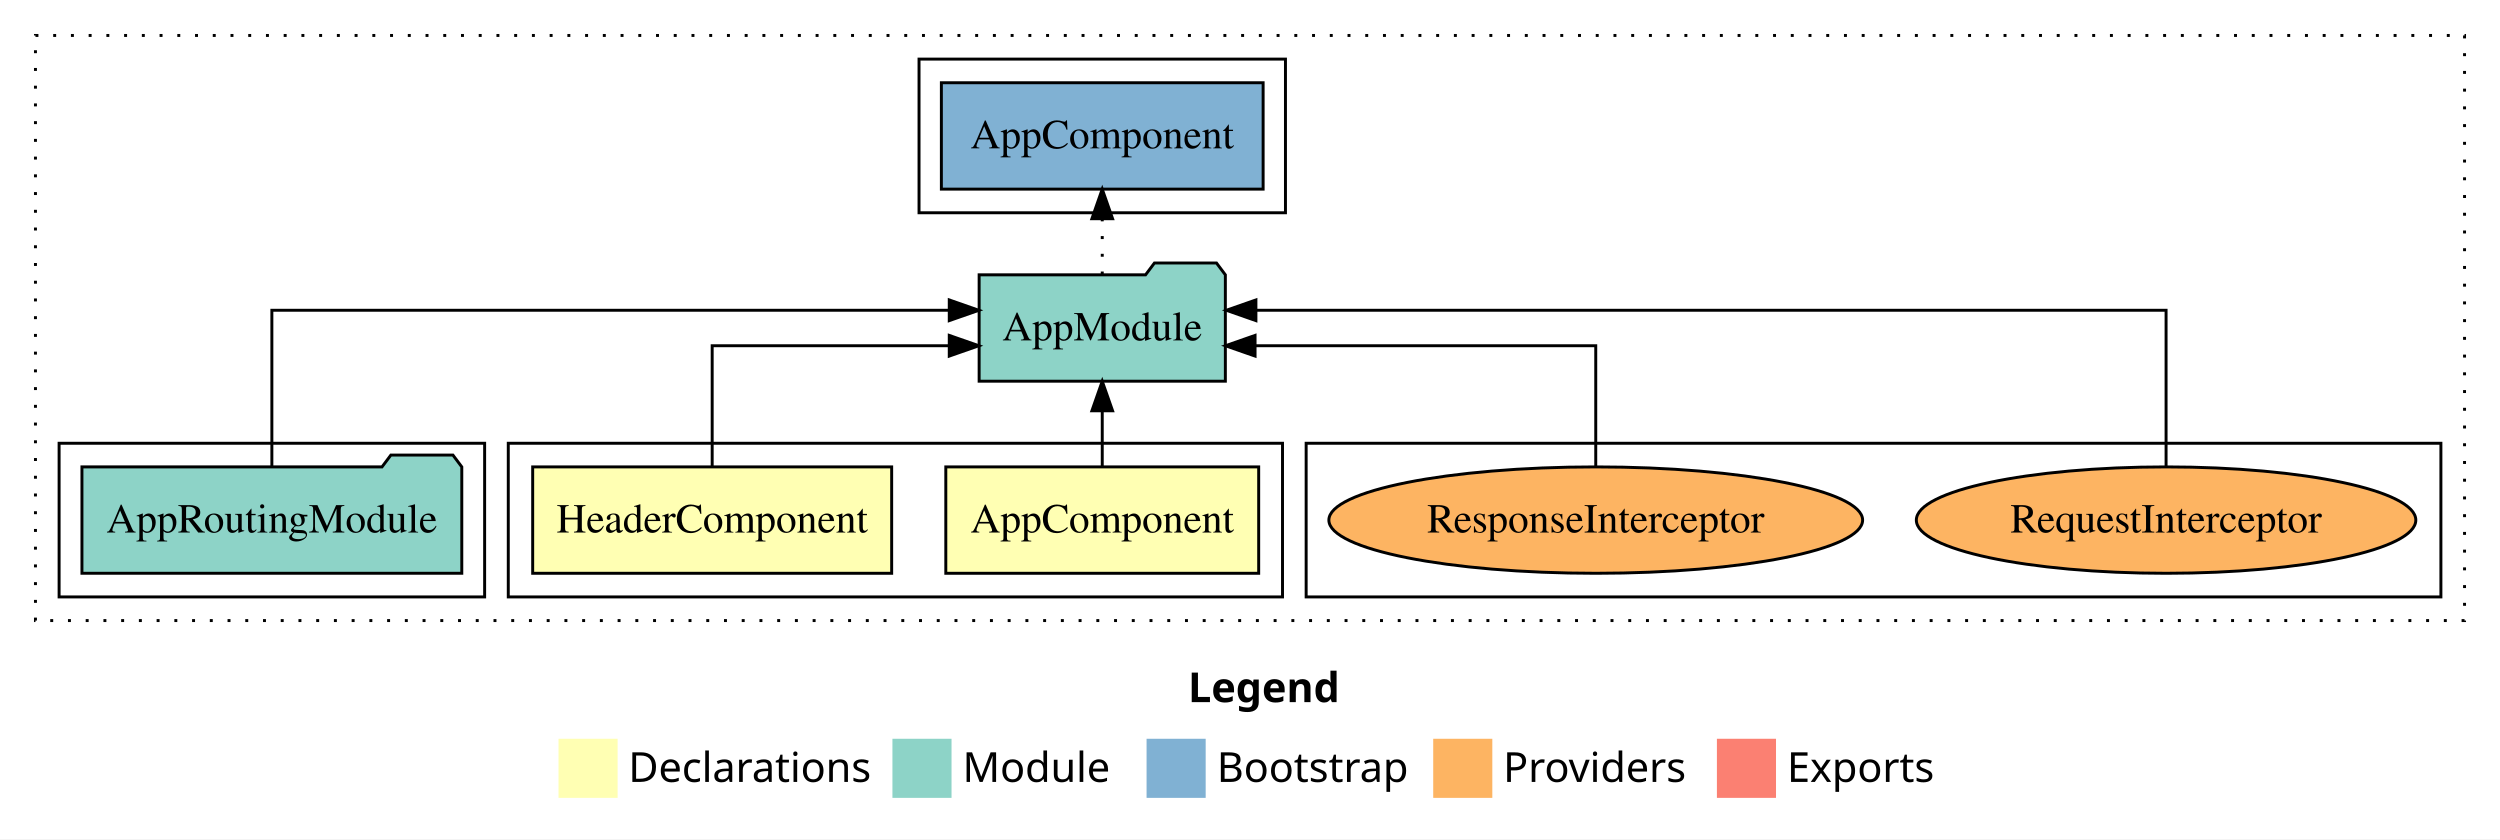
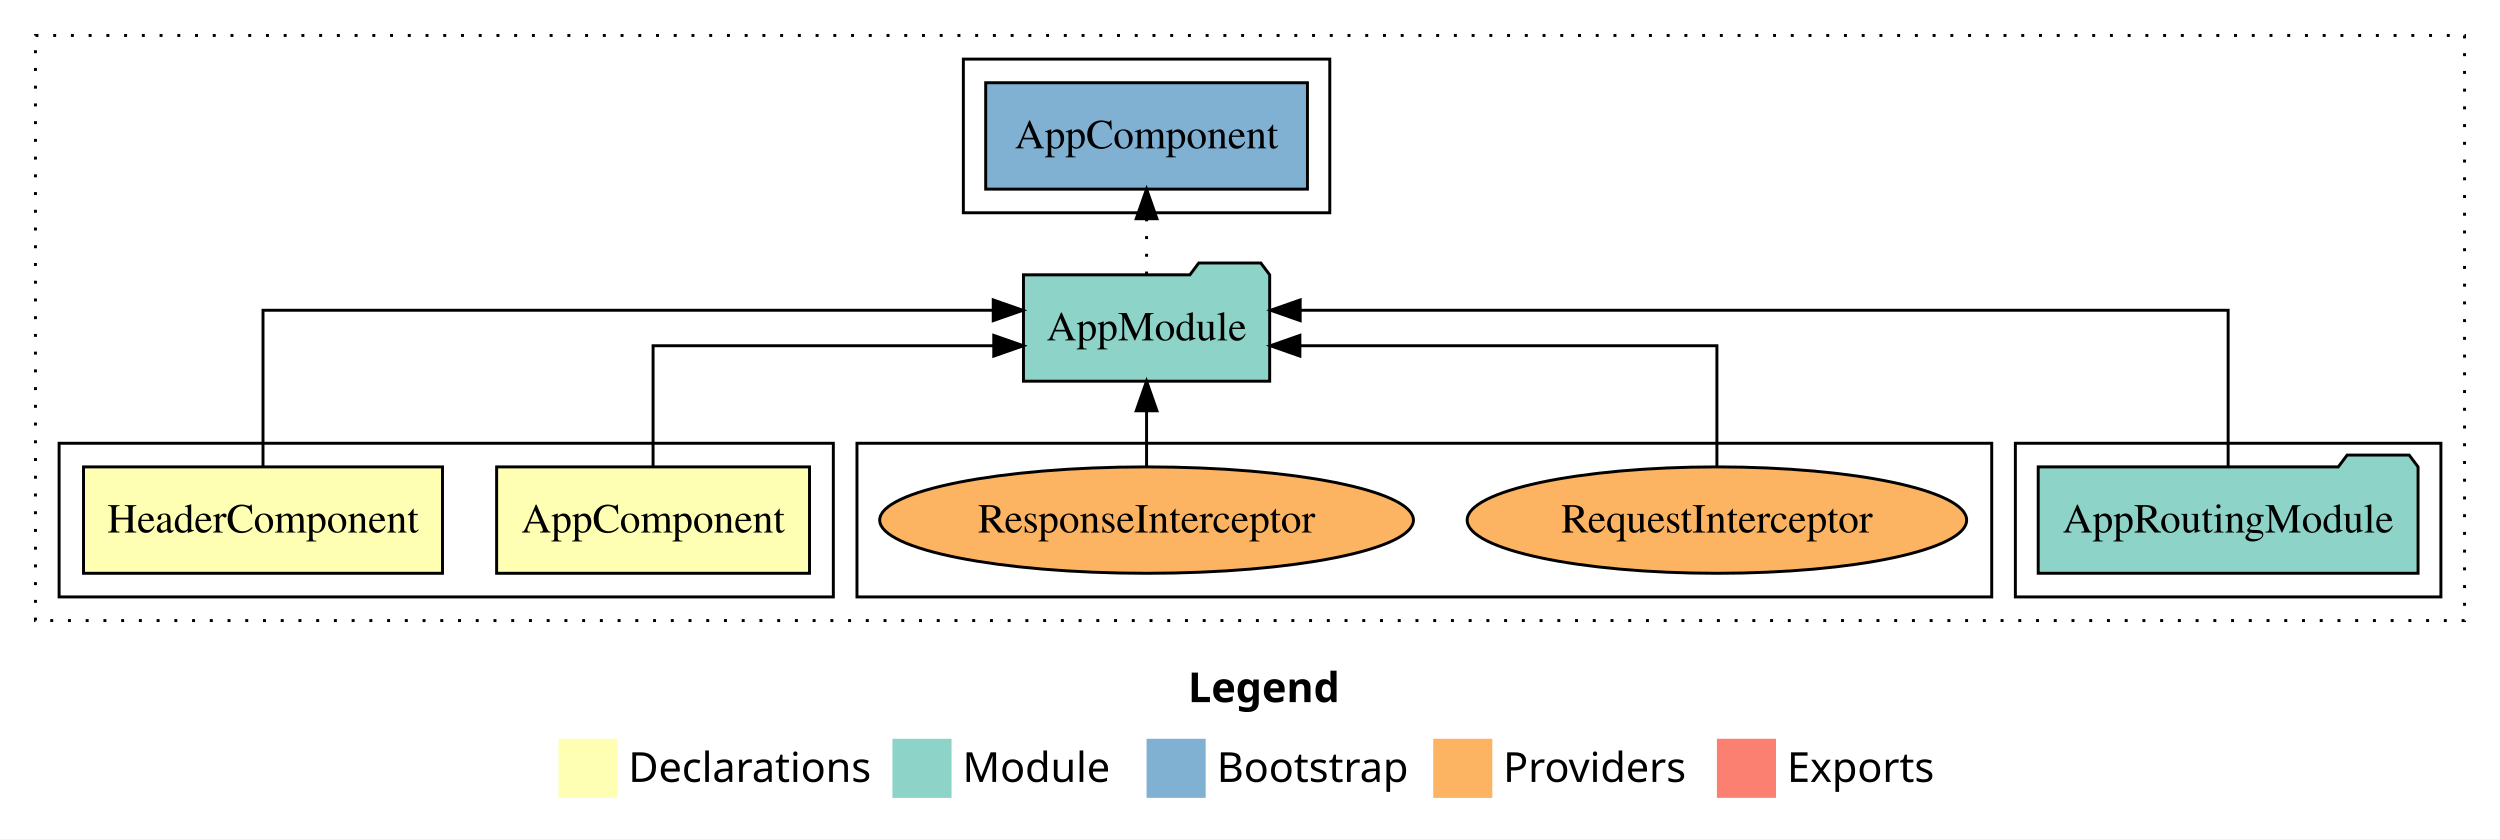
<svg xmlns="http://www.w3.org/2000/svg" width="846pt" height="284pt" viewBox="0.00 0.00 846.00 284.00">
  <g id="graph0" class="graph" transform="scale(1 1) rotate(0) translate(4 280)">
    <polygon fill="white" stroke="transparent" points="-4,4 -4,-280 842,-280 842,4 -4,4" />
    <text text-anchor="start" x="398.01" y="-42.4" font-family="sans-serif" font-weight="bold" font-size="14.00">Legend</text>
    <polygon fill="#ffffb3" stroke="transparent" points="185,-10 185,-30 205,-30 205,-10 185,-10" />
    <text text-anchor="start" x="208.63" y="-15.4" font-family="sans-serif" font-size="14.00">  Declarations</text>
    <polygon fill="#8dd3c7" stroke="transparent" points="298,-10 298,-30 318,-30 318,-10 298,-10" />
    <text text-anchor="start" x="321.73" y="-15.4" font-family="sans-serif" font-size="14.00">  Module</text>
    <polygon fill="#80b1d3" stroke="transparent" points="384,-10 384,-30 404,-30 404,-10 384,-10" />
    <text text-anchor="start" x="407.78" y="-15.4" font-family="sans-serif" font-size="14.00">  Bootstrap</text>
    <polygon fill="#fdb462" stroke="transparent" points="481,-10 481,-30 501,-30 501,-10 481,-10" />
    <text text-anchor="start" x="504.67" y="-15.4" font-family="sans-serif" font-size="14.00">  Providers</text>
    <polygon fill="#fb8072" stroke="transparent" points="577,-10 577,-30 597,-30 597,-10 577,-10" />
    <text text-anchor="start" x="600.73" y="-15.4" font-family="sans-serif" font-size="14.00">  Exports</text>
    <g id="clust1" class="cluster">
      <polygon fill="none" stroke="black" stroke-dasharray="1,5" points="8,-70 8,-268 830,-268 830,-70 8,-70" />
    </g>
+     <g id="clust5" class="cluster">
+       <polygon fill="none" stroke="black" points="678,-78 678,-130 822,-130 822,-78 678,-78" />
+     </g>
+     <g id="clust7" class="cluster">
+       <polygon fill="none" stroke="black" points="322,-208 322,-260 446,-260 446,-208 322,-208" />
+     </g>
    <g id="clust8" class="cluster">
-       <polygon fill="none" stroke="black" points="438,-78 438,-130 822,-130 822,-78 438,-78" />
+       <polygon fill="none" stroke="black" points="286,-78 286,-130 670,-130 670,-78 286,-78" />
    </g>
    <g id="clust2" class="cluster">
-       <polygon fill="none" stroke="black" points="168,-78 168,-130 430,-130 430,-78 168,-78" />
-     </g>
-     <g id="clust5" class="cluster">
-       <polygon fill="none" stroke="black" points="16,-78 16,-130 160,-130 160,-78 16,-78" />
-     </g>
-     <g id="clust7" class="cluster">
-       <polygon fill="none" stroke="black" points="307,-208 307,-260 431,-260 431,-208 307,-208" />
+       <polygon fill="none" stroke="black" points="16,-78 16,-130 278,-130 278,-78 16,-78" />
    </g>
    <g id="node1" class="node">
-       <polygon fill="#ffffb3" stroke="black" points="421.94,-122 316.06,-122 316.06,-86 421.94,-86 421.94,-122" />
-       <text text-anchor="middle" x="369" y="-99.8" font-family="Times,serif" font-size="14.00">AppComponent</text>
+       <polygon fill="#ffffb3" stroke="black" points="269.94,-122 164.06,-122 164.06,-86 269.94,-86 269.94,-122" />
+       <text text-anchor="middle" x="217" y="-99.8" font-family="Times,serif" font-size="14.00">AppComponent</text>
    </g>
    <g id="node3" class="node">
-       <polygon fill="#8dd3c7" stroke="black" points="410.66,-187 407.66,-191 386.66,-191 383.66,-187 327.34,-187 327.34,-151 410.66,-151 410.66,-187" />
-       <text text-anchor="middle" x="369" y="-164.8" font-family="Times,serif" font-size="14.00">AppModule</text>
+       <polygon fill="#8dd3c7" stroke="black" points="425.66,-187 422.66,-191 401.66,-191 398.66,-187 342.34,-187 342.34,-151 425.66,-151 425.66,-187" />
+       <text text-anchor="middle" x="384" y="-164.8" font-family="Times,serif" font-size="14.00">AppModule</text>
    </g>
    <g id="edge1" class="edge">
-       <path fill="none" stroke="black" d="M369,-122.11C369,-122.11 369,-140.99 369,-140.99" />
-       <polygon fill="black" stroke="black" points="365.5,-140.99 369,-150.99 372.5,-140.99 365.5,-140.99" />
+       <path fill="none" stroke="black" d="M217,-122.02C217,-139.37 217,-163 217,-163 217,-163 332.29,-163 332.29,-163" />
+       <polygon fill="black" stroke="black" points="332.29,-166.5 342.29,-163 332.29,-159.5 332.29,-166.5" />
    </g>
    <g id="node2" class="node">
-       <polygon fill="#ffffb3" stroke="black" points="297.74,-122 176.26,-122 176.26,-86 297.74,-86 297.74,-122" />
-       <text text-anchor="middle" x="237" y="-99.8" font-family="Times,serif" font-size="14.00">HeaderComponent</text>
+       <polygon fill="#ffffb3" stroke="black" points="145.74,-122 24.26,-122 24.26,-86 145.74,-86 145.74,-122" />
+       <text text-anchor="middle" x="85" y="-99.8" font-family="Times,serif" font-size="14.00">HeaderComponent</text>
    </g>
    <g id="edge2" class="edge">
-       <path fill="none" stroke="black" d="M237,-122.02C237,-139.37 237,-163 237,-163 237,-163 317.23,-163 317.23,-163" />
-       <polygon fill="black" stroke="black" points="317.23,-166.5 327.23,-163 317.23,-159.5 317.23,-166.5" />
+       <path fill="none" stroke="black" d="M85,-122.28C85,-143.32 85,-175 85,-175 85,-175 332.11,-175 332.11,-175" />
+       <polygon fill="black" stroke="black" points="332.11,-178.5 342.11,-175 332.11,-171.5 332.11,-178.5" />
    </g>
    <g id="node5" class="node">
-       <polygon fill="#80b1d3" stroke="black" points="423.44,-252 314.56,-252 314.56,-216 423.44,-216 423.44,-252" />
-       <text text-anchor="middle" x="369" y="-229.8" font-family="Times,serif" font-size="14.00">AppComponent </text>
+       <polygon fill="#80b1d3" stroke="black" points="438.44,-252 329.56,-252 329.56,-216 438.44,-216 438.44,-252" />
+       <text text-anchor="middle" x="384" y="-229.8" font-family="Times,serif" font-size="14.00">AppComponent </text>
    </g>
    <g id="edge4" class="edge">
-       <path fill="none" stroke="black" stroke-dasharray="1,5" d="M369,-187.11C369,-187.11 369,-205.99 369,-205.99" />
-       <polygon fill="black" stroke="black" points="365.5,-205.99 369,-215.99 372.5,-205.99 365.5,-205.99" />
+       <path fill="none" stroke="black" stroke-dasharray="1,5" d="M384,-187.11C384,-187.11 384,-205.99 384,-205.99" />
+       <polygon fill="black" stroke="black" points="380.5,-205.99 384,-215.99 387.5,-205.99 380.5,-205.99" />
    </g>
    <g id="node4" class="node">
-       <polygon fill="#8dd3c7" stroke="black" points="152.27,-122 149.27,-126 128.27,-126 125.27,-122 23.73,-122 23.73,-86 152.27,-86 152.27,-122" />
-       <text text-anchor="middle" x="88" y="-99.8" font-family="Times,serif" font-size="14.00">AppRoutingModule</text>
+       <polygon fill="#8dd3c7" stroke="black" points="814.27,-122 811.27,-126 790.27,-126 787.27,-122 685.73,-122 685.73,-86 814.27,-86 814.27,-122" />
+       <text text-anchor="middle" x="750" y="-99.8" font-family="Times,serif" font-size="14.00">AppRoutingModule</text>
    </g>
    <g id="edge3" class="edge">
-       <path fill="none" stroke="black" d="M88,-122.28C88,-143.32 88,-175 88,-175 88,-175 317.23,-175 317.23,-175" />
-       <polygon fill="black" stroke="black" points="317.23,-178.5 327.23,-175 317.23,-171.5 317.23,-178.5" />
+       <path fill="none" stroke="black" d="M750,-122.28C750,-143.32 750,-175 750,-175 750,-175 435.98,-175 435.98,-175" />
+       <polygon fill="black" stroke="black" points="435.98,-171.5 425.98,-175 435.98,-178.5 435.98,-171.5" />
    </g>
    <g id="node6" class="node">
-       <ellipse fill="#fdb462" stroke="black" cx="729" cy="-104" rx="84.51" ry="18" />
-       <text text-anchor="middle" x="729" y="-99.8" font-family="Times,serif" font-size="14.00">RequestInterceptor</text>
+       <ellipse fill="#fdb462" stroke="black" cx="577" cy="-104" rx="84.51" ry="18" />
+       <text text-anchor="middle" x="577" y="-99.8" font-family="Times,serif" font-size="14.00">RequestInterceptor</text>
    </g>
    <g id="edge5" class="edge">
-       <path fill="none" stroke="black" d="M729,-122.28C729,-143.32 729,-175 729,-175 729,-175 421,-175 421,-175" />
-       <polygon fill="black" stroke="black" points="421,-171.5 411,-175 421,-178.5 421,-171.5" />
+       <path fill="none" stroke="black" d="M577,-122.02C577,-139.37 577,-163 577,-163 577,-163 435.88,-163 435.88,-163" />
+       <polygon fill="black" stroke="black" points="435.88,-159.5 425.88,-163 435.88,-166.5 435.88,-159.5" />
    </g>
    <g id="node7" class="node">
-       <ellipse fill="#fdb462" stroke="black" cx="536" cy="-104" rx="90.31" ry="18" />
-       <text text-anchor="middle" x="536" y="-99.8" font-family="Times,serif" font-size="14.00">ResponseInterceptor</text>
+       <ellipse fill="#fdb462" stroke="black" cx="384" cy="-104" rx="90.31" ry="18" />
+       <text text-anchor="middle" x="384" y="-99.8" font-family="Times,serif" font-size="14.00">ResponseInterceptor</text>
    </g>
    <g id="edge6" class="edge">
-       <path fill="none" stroke="black" d="M536,-122.02C536,-139.37 536,-163 536,-163 536,-163 420.71,-163 420.71,-163" />
-       <polygon fill="black" stroke="black" points="420.71,-159.5 410.71,-163 420.71,-166.5 420.71,-159.5" />
+       <path fill="none" stroke="black" d="M384,-122.11C384,-122.11 384,-140.99 384,-140.99" />
+       <polygon fill="black" stroke="black" points="380.5,-140.99 384,-150.99 387.5,-140.99 380.5,-140.99" />
    </g>
  </g>
</svg>
